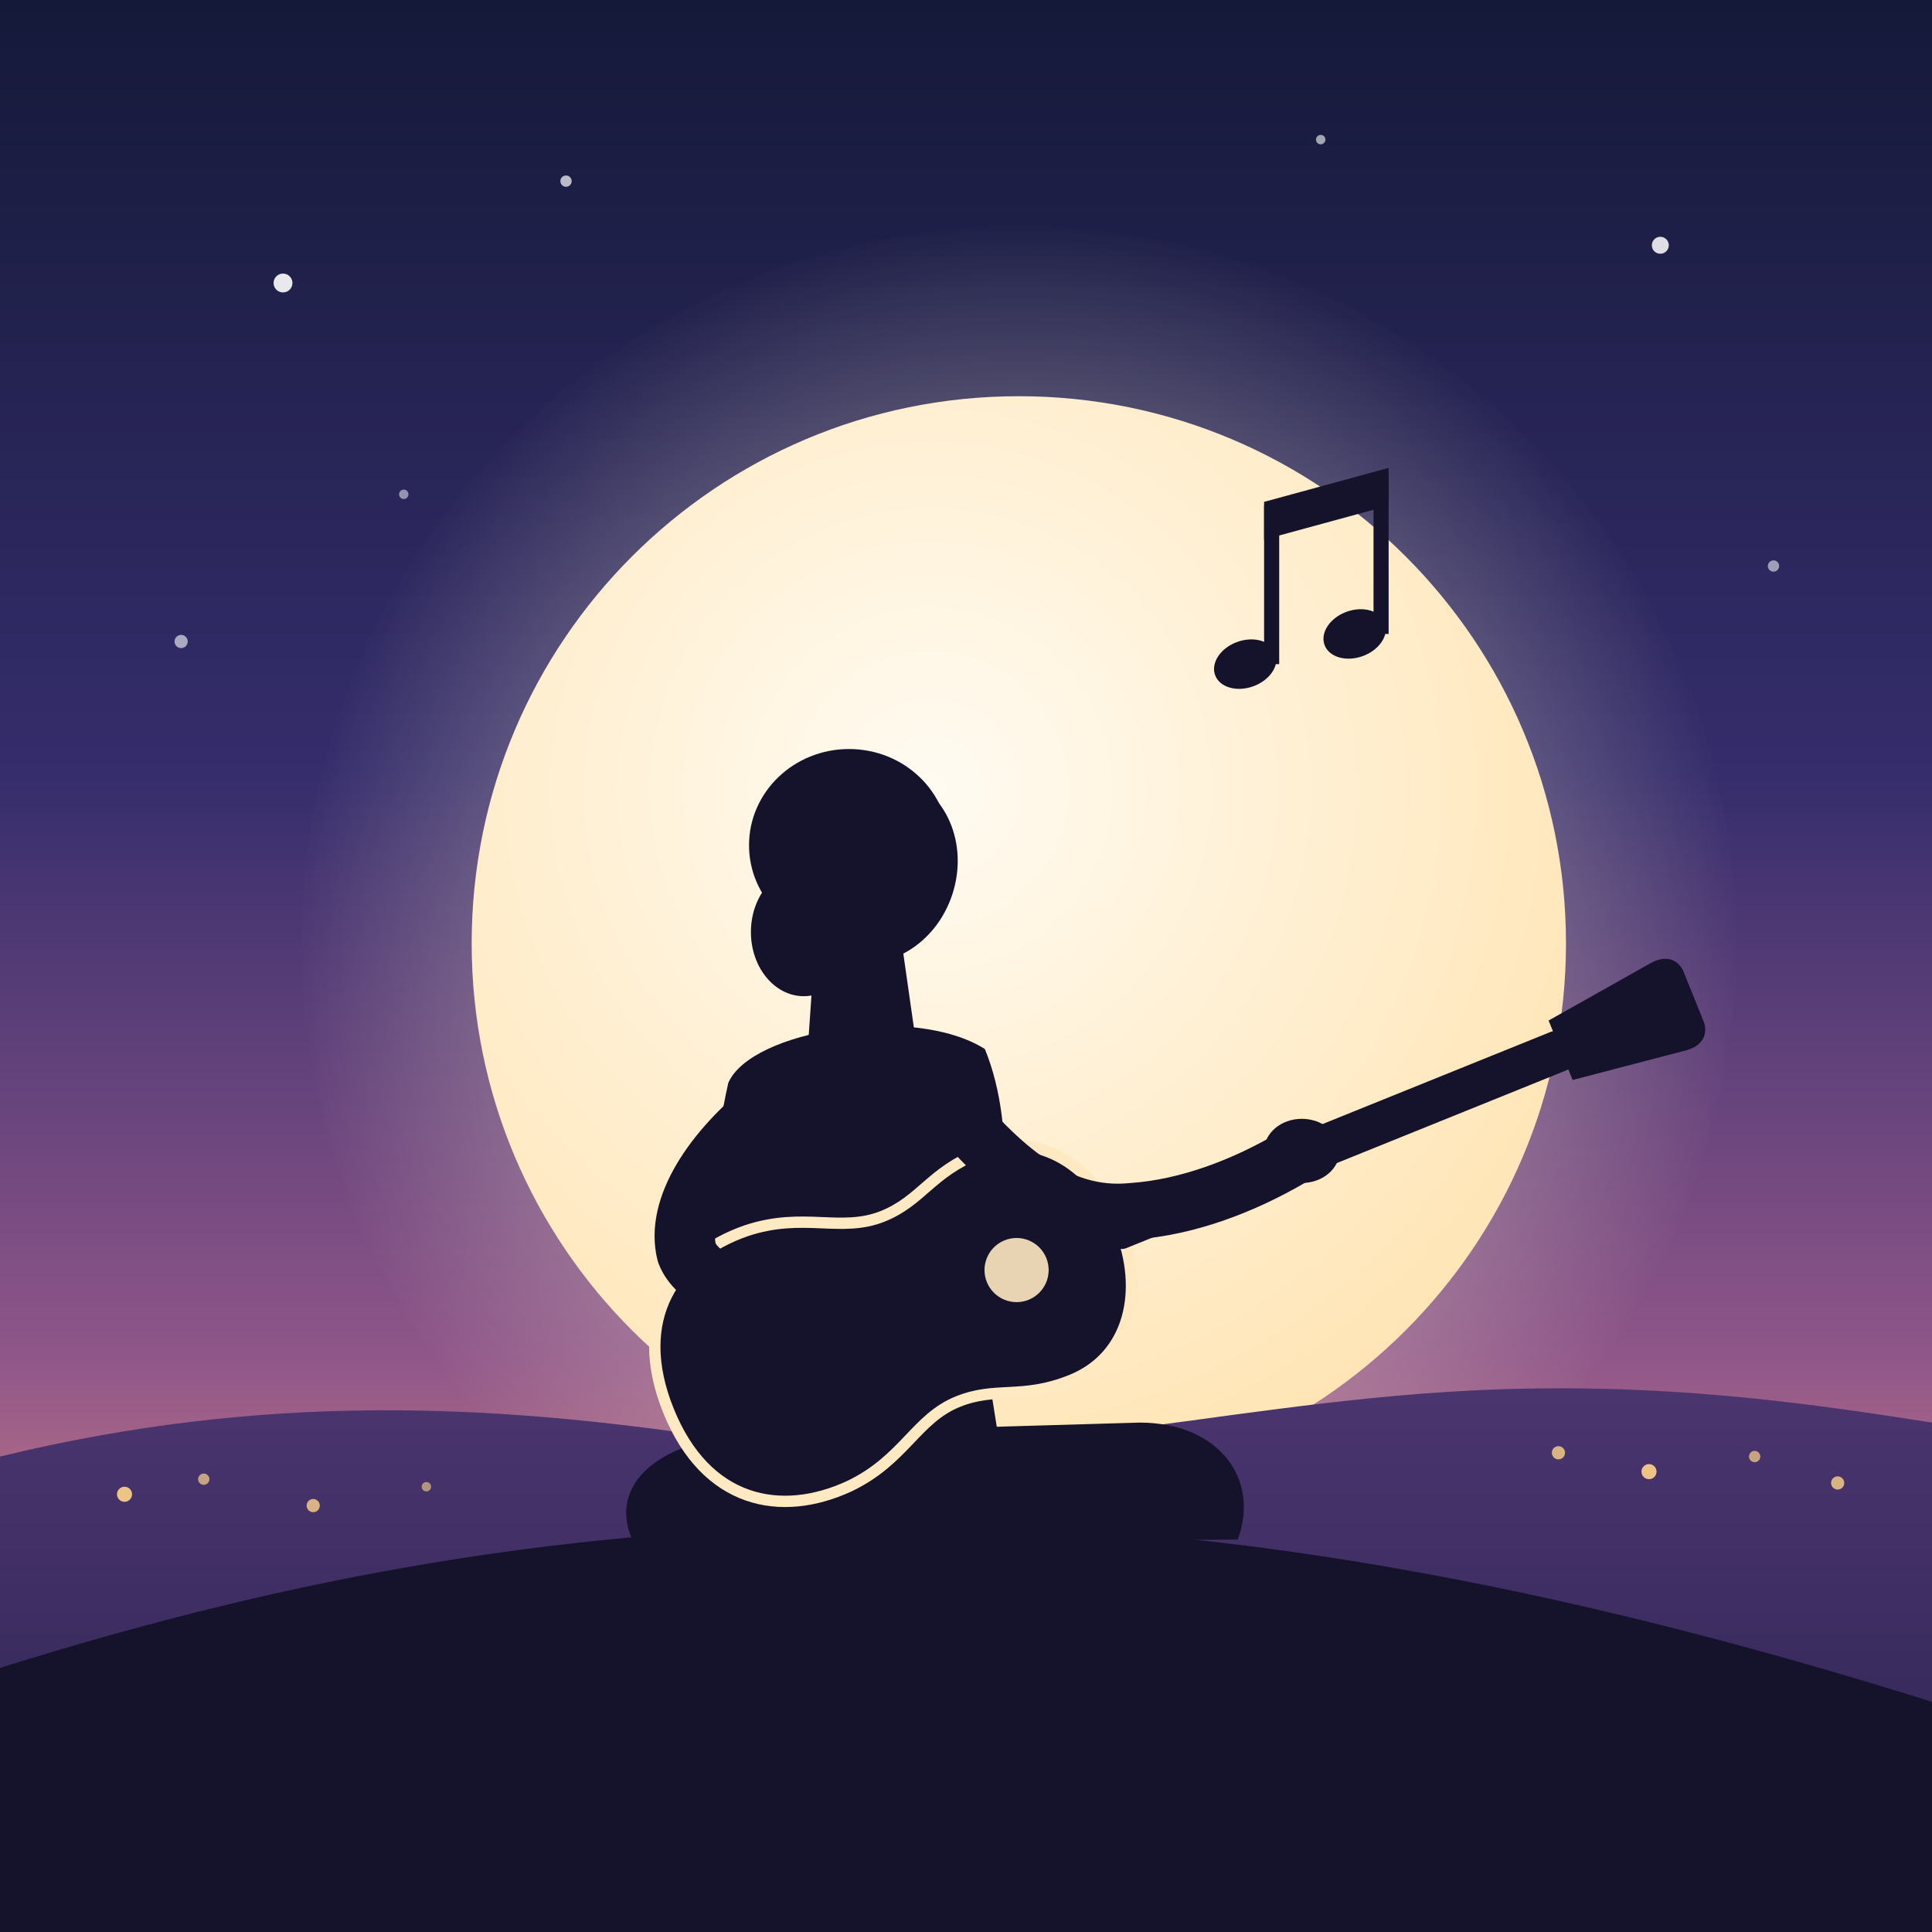
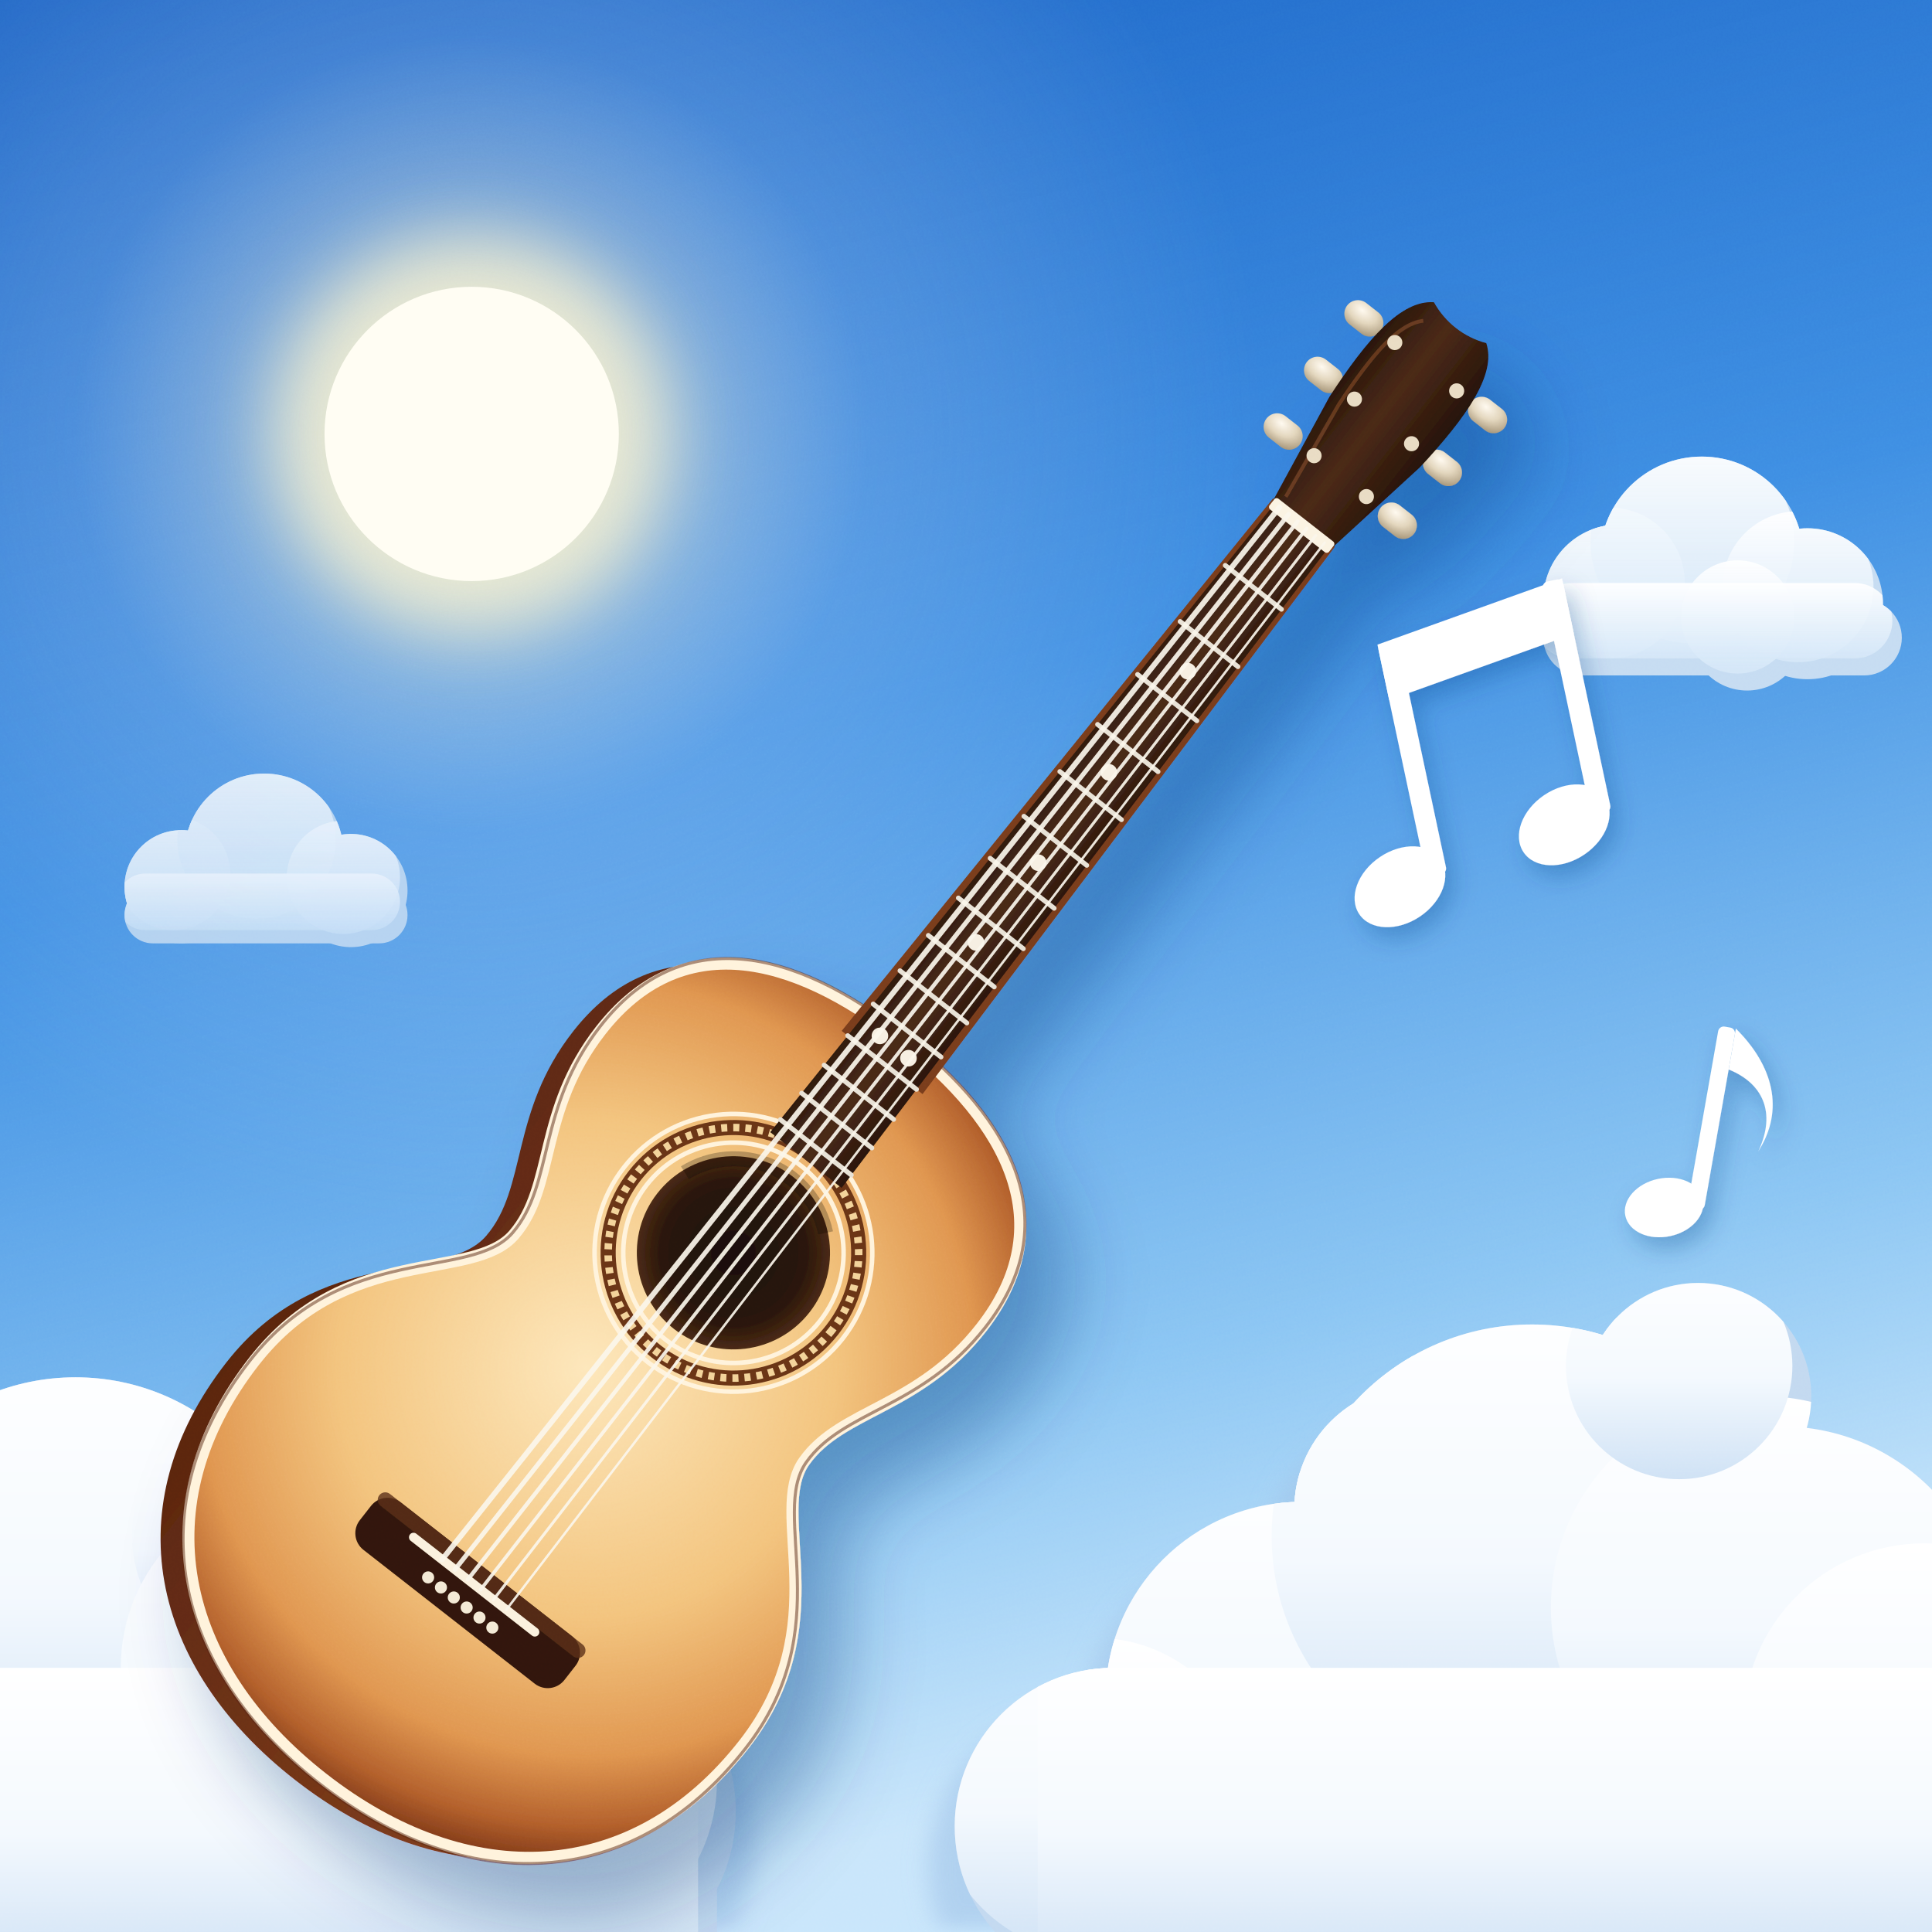
<svg xmlns="http://www.w3.org/2000/svg" viewBox="0 0 1024 1024" width="1024" height="1024">
  <defs>
-     <linearGradient id="sky" x1="0" y1="0" x2="0" y2="1">
-       <stop offset="0" stop-color="#141938" />
-       <stop offset="0.4" stop-color="#352d6c" />
-       <stop offset="0.7" stop-color="#8f5689" />
-       <stop offset="0.88" stop-color="#df8a84" />
-       <stop offset="1" stop-color="#f2b081" />
-     </linearGradient>
-     <radialGradient id="glow" cx="0.5" cy="0.5" r="0.5">
-       <stop offset="0.56" stop-color="#fff3d6" stop-opacity="0.34" />
-       <stop offset="1" stop-color="#fff3d6" stop-opacity="0" />
-     </radialGradient>
-     <radialGradient id="moon" cx="0.42" cy="0.36" r="0.72">
-       <stop offset="0" stop-color="#fffbf2" />
-       <stop offset="1" stop-color="#ffe3b0" />
-     </radialGradient>
-     <linearGradient id="far" x1="0" y1="0" x2="0" y2="1">
-       <stop offset="0" stop-color="#4b356f" />
-       <stop offset="1" stop-color="#2b2350" />
-     </linearGradient>
+     <linearGradient id="sky" x1="0" y1="0" x2="0.25" y2="1">
+       <stop offset="0" stop-color="#1a62c4" />
+       <stop offset="0.45" stop-color="#3f8fe3" />
+       <stop offset="0.8" stop-color="#8cc6f3" />
+       <stop offset="1" stop-color="#c9e6fb" />
+     </linearGradient>
+     <radialGradient id="sunGlow" cx="250" cy="230" r="420" gradientUnits="userSpaceOnUse">
+       <stop offset="0" stop-color="#fffbe8" stop-opacity="0.95" />
+       <stop offset="0.18" stop-color="#fff4d0" stop-opacity="0.55" />
+       <stop offset="0.5" stop-color="#e6f3ff" stop-opacity="0.18" />
+       <stop offset="1" stop-color="#e6f3ff" stop-opacity="0" />
+     </radialGradient>
+     <linearGradient id="cloudNear" x1="0" y1="0" x2="0" y2="1">
+       <stop offset="0" stop-color="#ffffff" />
+       <stop offset="0.55" stop-color="#f4f9fe" />
+       <stop offset="1" stop-color="#cfe2f5" />
+     </linearGradient>
+     <linearGradient id="cloudFar" x1="0" y1="0" x2="0" y2="1">
+       <stop offset="0" stop-color="#ffffff" stop-opacity="0.95" />
+       <stop offset="1" stop-color="#d7e9f9" stop-opacity="0.8" />
+     </linearGradient>
+     <radialGradient id="top" cx="-30" cy="10" r="330" gradientUnits="userSpaceOnUse">
+       <stop offset="0" stop-color="#fde7bb" />
+       <stop offset="0.5" stop-color="#f3c47e" />
+       <stop offset="0.78" stop-color="#e09650" />
+       <stop offset="0.92" stop-color="#b3602c" />
+       <stop offset="1" stop-color="#7e3818" />
+     </radialGradient>
+     <linearGradient id="side" x1="0" y1="0" x2="1" y2="0">
+       <stop offset="0" stop-color="#5a2610" />
+       <stop offset="1" stop-color="#8a4420" />
+     </linearGradient>
+     <radialGradient id="hole" cx="0" cy="-110" r="64" gradientUnits="userSpaceOnUse">
+       <stop offset="0" stop-color="#1b0f07" />
+       <stop offset="0.75" stop-color="#2a170b" />
+       <stop offset="1" stop-color="#4a2a15" />
+     </radialGradient>
+     <linearGradient id="board" x1="0" y1="0" x2="1" y2="0">
+       <stop offset="0" stop-color="#2e190e" />
+       <stop offset="0.5" stop-color="#4a2a18" />
+       <stop offset="1" stop-color="#2a160c" />
+     </linearGradient>
+     <linearGradient id="head" x1="0" y1="0" x2="1" y2="0">
+       <stop offset="0" stop-color="#2a170c" />
+       <stop offset="0.45" stop-color="#4b2a17" />
+       <stop offset="1" stop-color="#26140a" />
+     </linearGradient>
+     <radialGradient id="peg" cx="0.35" cy="0.3" r="0.8">
+       <stop offset="0" stop-color="#fffaf0" />
+       <stop offset="0.5" stop-color="#e3d6bd" />
+       <stop offset="1" stop-color="#a8977a" />
+     </radialGradient>
+     <radialGradient id="sheen" cx="-70" cy="-40" r="210" gradientUnits="userSpaceOnUse">
+       <stop offset="0" stop-color="#ffffff" stop-opacity="0.55" />
+       <stop offset="1" stop-color="#ffffff" stop-opacity="0" />
+     </radialGradient>
+     <path id="bodyShape" d="M0 -290 C 92 -290 160 -258 160 -172 C 160 -104 120 -72 122 -30 C 124 12 206 42 206 142 C 206 262 122 332 0 332 C -122 332 -206 262 -206 142 C -206 42 -124 12 -122 -30 C -120 -72 -160 -104 -160 -172 C -160 -258 -92 -290 0 -290 Z" />
+     <clipPath id="bodyClip" />
+     <g id="cf1">
+       <circle cx="858" cy="318" r="40" />
+       <circle cx="902" cy="296" r="54" />
+       <circle cx="958" cy="320" r="40" />
+       <circle cx="926" cy="336" r="30" />
+       <rect x="818" y="318" width="190" height="40" rx="20" />
+     </g>
+     <g id="cf2">
+       <circle cx="96" cy="470" r="30" />
+       <circle cx="140" cy="452" r="42" />
+       <circle cx="186" cy="472" r="30" />
+       <rect x="66" y="470" width="150" height="30" rx="15" />
+     </g>
+     <g id="cn1">
+       <circle cx="40" cy="850" r="120" />
+       <circle cx="150" cy="830" r="70" />
+       <circle cx="170" cy="900" r="96" />
+       <circle cx="300" cy="960" r="90" />
+       <rect x="-40" y="900" width="420" height="160" />
+     </g>
+     <g id="cn2">
+       <circle cx="690" cy="900" r="104" />
+       <circle cx="752" cy="800" r="66" />
+       <circle cx="812" cy="830" r="128" />
+       <circle cx="944" cy="868" r="112" />
+       <circle cx="900" cy="740" r="60" />
+       <circle cx="590" cy="968" r="84" />
+       <circle cx="1030" cy="930" r="96" />
+       <rect x="560" y="900" width="500" height="160" />
+     </g>
+     <clipPath id="cf1c">
+       <circle cx="858" cy="318" r="40" />
+       <circle cx="902" cy="296" r="54" />
+       <circle cx="958" cy="320" r="40" />
+       <circle cx="926" cy="336" r="30" />
+       <rect x="818" y="318" width="190" height="40" rx="20" />
+     </clipPath>
+     <clipPath id="cf2c">
+       <circle cx="96" cy="470" r="30" />
+       <circle cx="140" cy="452" r="42" />
+       <circle cx="186" cy="472" r="30" />
+       <rect x="66" y="470" width="150" height="30" rx="15" />
+     </clipPath>
+     <clipPath id="cn1c">
+       <circle cx="40" cy="850" r="120" />
+       <circle cx="150" cy="830" r="70" />
+       <circle cx="170" cy="900" r="96" />
+       <circle cx="300" cy="960" r="90" />
+       <rect x="-40" y="900" width="420" height="160" />
+     </clipPath>
+     <clipPath id="cn2c">
+       <circle cx="690" cy="900" r="104" />
+       <circle cx="752" cy="800" r="66" />
+       <circle cx="812" cy="830" r="128" />
+       <circle cx="944" cy="868" r="112" />
+       <circle cx="900" cy="740" r="60" />
+       <circle cx="590" cy="968" r="84" />
+       <circle cx="1030" cy="930" r="96" />
+       <rect x="560" y="900" width="500" height="160" />
+     </clipPath>
+     <filter id="shadow" x="-30%" y="-30%" width="160%" height="160%">
+       <feGaussianBlur in="SourceAlpha" stdDeviation="20" />
+       <feOffset dx="22" dy="30" result="b" />
+       <feFlood flood-color="#0a3a7a" flood-opacity="0.38" />
+       <feComposite in2="b" operator="in" />
+       <feMerge>
+         <feMergeNode />
+         <feMergeNode in="SourceGraphic" />
+       </feMerge>
+     </filter>
+     <filter id="sunBlur" x="-50%" y="-50%" width="200%" height="200%">
+       <feGaussianBlur stdDeviation="18" />
+     </filter>
+     <filter id="soft" x="-20%" y="-20%" width="140%" height="140%">
+       <feGaussianBlur stdDeviation="6" />
+     </filter>
+     <filter id="noteShadow" x="-50%" y="-50%" width="200%" height="200%">
+       <feDropShadow dx="4" dy="6" stdDeviation="6" flood-color="#0b3f86" flood-opacity="0.3" />
+     </filter>
+     <filter id="grain" x="0" y="0" width="100%" height="100%">
+       <feTurbulence type="fractalNoise" baseFrequency="0.85" numOctaves="2" seed="7" />
+       <feColorMatrix type="saturate" values="0" />
+     </filter>
  </defs>
  <rect width="1024" height="1024" fill="url(#sky)" />
-   <g fill="#ffffff">
-     <circle cx="150" cy="150" r="5" opacity="0.9" />
-     <circle cx="300" cy="96" r="3" opacity="0.7" />
-     <circle cx="880" cy="130" r="4.5" opacity="0.85" />
-     <circle cx="940" cy="300" r="3" opacity="0.55" />
-     <circle cx="96" cy="340" r="3.5" opacity="0.6" />
-     <circle cx="700" cy="74" r="2.5" opacity="0.6" />
-     <circle cx="214" cy="262" r="2.5" opacity="0.5" />
-   </g>
-   <circle cx="540" cy="500" r="380" fill="url(#glow)" />
-   <circle cx="540" cy="500" r="290" fill="url(#moon)" />
-   <path d="M0 772 C 140 738 260 744 380 762 C 520 782 640 744 780 737 C 880 732 960 744 1024 754 L1024 1024 L0 1024 Z" fill="url(#far)" />
-   <g fill="#ffd38a">
-     <circle cx="66" cy="792" r="4" opacity="0.9" />
-     <circle cx="108" cy="784" r="3" opacity="0.7" />
-     <circle cx="166" cy="798" r="3.5" opacity="0.8" />
-     <circle cx="226" cy="788" r="2.5" opacity="0.6" />
-     <circle cx="826" cy="770" r="3.5" opacity="0.8" />
-     <circle cx="874" cy="780" r="4" opacity="0.9" />
-     <circle cx="930" cy="772" r="3" opacity="0.7" />
-     <circle cx="974" cy="786" r="3.5" opacity="0.8" />
-   </g>
-   <g fill="#15122c">
-     <path d="M0 884 C 160 834 300 810 470 808 C 640 806 820 838 1024 902 L1024 1024 L0 1024 Z" />
-     <ellipse cx="462" cy="460" rx="45" ry="51" transform="rotate(18 462 460)" />
-     <ellipse cx="450" cy="448" rx="53" ry="51" />
-     <ellipse cx="426" cy="494" rx="28" ry="34" />
-     <path d="M432 500 L 478 500 L 486 556 L 428 558 Z" />
-     <path d="M386 574 C 398 546 484 532 522 556 C 540 600 532 660 520 704 L 534 792 L 378 798 C 372 726 372 636 386 574 Z" />
-     <path d="M336 818 C 322 790 344 764 398 760 L 604 754 C 646 754 668 784 656 816 Z" />
-   </g>
-   <g transform="rotate(-22 460 705)">
-     <path d="M346 705 C 346 652 380 630 420 632 C 452 634 466 652 490 652 C 512 652 522 640 550 640 C 584 640 604 670 604 705 C 604 740 584 770 550 770 C 522 770 512 758 490 758 C 466 758 452 776 420 778 C 380 780 346 758 346 705 Z" fill="#15122c" stroke="#ffe9c2" stroke-width="6" />
-     <circle cx="545" cy="705" r="17" fill="#ffe9c2" opacity="0.9" />
-     <rect x="598" y="694" width="262" height="22" rx="5" fill="#15122c" />
-     <path d="M856 688 L 918 680 C 927 679 932 684 932 691 L 932 719 C 932 726 927 731 918 730 L 856 722 Z" fill="#15122c" />
-   </g>
-   <g fill="none" stroke="#15122c" stroke-linecap="round" stroke-linejoin="round">
-     <path d="M500 582 C 530 618 560 646 600 642 C 630 640 660 628 684 614" stroke-width="30" />
-     <path d="M408 586 C 378 610 358 640 364 664 C 374 690 440 700 500 686" stroke-width="32" />
-   </g>
-   <ellipse cx="690" cy="610" rx="20" ry="17" fill="#15122c" />
-   <g fill="#15122c">
-     <ellipse cx="660" cy="352" rx="17" ry="12.5" transform="rotate(-20 660 352)" />
-     <ellipse cx="718" cy="336" rx="17" ry="12.5" transform="rotate(-20 718 336)" />
-     <rect x="670" y="268" width="8" height="84" />
-     <rect x="728" y="252" width="8" height="84" />
-     <path d="M670 266 L 736 248 L 736 268 L 670 286 Z" />
-   </g>
+   <rect width="1024" height="1024" fill="url(#sunGlow)" />
+   <circle cx="250" cy="230" r="104" fill="#fff6d2" opacity="0.75" filter="url(#sunBlur)" />
+   <circle cx="250" cy="230" r="78" fill="#fffdf3" />
+   <use href="#cf1" fill="#c6dcf2" />
+   <g clip-path="url(#cf1c)">
+     <use href="#cf1" fill="url(#cloudFar)" transform="translate(-5 -9)" />
+   </g>
+   <g opacity="0.85">
+     <use href="#cf2" fill="#c6dcf2" />
+     <g clip-path="url(#cf2c)">
+       <use href="#cf2" fill="url(#cloudFar)" transform="translate(-4 -7)" />
+     </g>
+   </g>
+   <use href="#cn1" fill="#9fc2e8" opacity="0.55" transform="translate(10 18)" filter="url(#soft)" />
+   <use href="#cn1" fill="#c3d9f0" />
+   <g clip-path="url(#cn1c)">
+     <use href="#cn1" fill="url(#cloudNear)" transform="translate(-10 -16)" />
+   </g>
+   <g filter="url(#shadow)">
+     <g transform="translate(470 560) rotate(38) scale(0.8) translate(0 275)">
+       <use href="#bodyShape" fill="url(#side)" transform="translate(-14 12)" />
+       <use href="#bodyShape" fill="url(#top)" />
+       <g clip-path="url(#bodyClip)">
+         <g stroke="#b06a32" stroke-width="1.6" opacity="0.18">
+           <line x1="-150" y1="-300" x2="-150" y2="340" />
+           <line x1="-118" y1="-300" x2="-118" y2="340" />
+           <line x1="-92" y1="-300" x2="-92" y2="340" />
+           <line x1="-64" y1="-300" x2="-64" y2="340" />
+           <line x1="-40" y1="-300" x2="-40" y2="340" />
+           <line x1="-14" y1="-300" x2="-14" y2="340" />
+           <line x1="12" y1="-300" x2="12" y2="340" />
+           <line x1="40" y1="-300" x2="40" y2="340" />
+           <line x1="70" y1="-300" x2="70" y2="340" />
+           <line x1="98" y1="-300" x2="98" y2="340" />
+           <line x1="128" y1="-300" x2="128" y2="340" />
+           <line x1="160" y1="-300" x2="160" y2="340" />
+         </g>
+         <rect x="-220" y="-300" width="440" height="640" fill="url(#sheen)" />
+       </g>
+       <use href="#bodyShape" fill="none" stroke="#fff3dc" stroke-width="8" />
+       <use href="#bodyShape" fill="none" stroke="#5a2610" stroke-width="2" transform="scale(1.012)" opacity="0.5" />
+       <circle cx="0" cy="-110" r="92" fill="none" stroke="#fff3dc" stroke-width="3" />
+       <circle cx="0" cy="-110" r="83" fill="none" stroke="#6b3418" stroke-width="10" />
+       <circle cx="0" cy="-110" r="83" fill="none" stroke="#f3d39a" stroke-width="5" stroke-dasharray="4 4" />
+       <circle cx="0" cy="-110" r="73" fill="none" stroke="#fff3dc" stroke-width="3" />
+       <circle cx="0" cy="-110" r="64" fill="url(#hole)" />
+       <path d="M-58 -132 A 62 62 0 0 1 40 -158" fill="none" stroke="#000" stroke-width="10" opacity="0.25" />
+       <rect x="-86" y="156" width="172" height="40" rx="14" fill="#33190c" />
+       <rect x="-86" y="156" width="172" height="10" rx="5" fill="#5a3019" opacity="0.8" />
+       <rect x="-54" y="166" width="108" height="6" rx="3" fill="#fbf1de" />
+       <g fill="#f4ead6">
+         <circle cx="-27" cy="184" r="4" />
+         <circle cx="-16.2" cy="184" r="4" />
+         <circle cx="-5.4" cy="184" r="4" />
+         <circle cx="5.4" cy="184" r="4" />
+         <circle cx="16.2" cy="184" r="4" />
+         <circle cx="27" cy="184" r="4" />
+       </g>
+       <path d="M-26 -724 L 26 -724 L 34 -270 L -34 -270 Z" fill="#7a3d1c" />
+       <path d="M-23 -722 L 23 -722 L 30 -188 L -30 -188 Z" fill="url(#board)" />
+       <g stroke="#e8e2d6" stroke-width="3.2" stroke-linecap="round">
+         <line x1="-23.6" y1="-669.5" x2="23.6" y2="-669.5" />
+         <line x1="-24.3" y1="-621.8" x2="24.3" y2="-621.8" />
+         <line x1="-24.9" y1="-576.8" x2="24.9" y2="-576.8" />
+         <line x1="-25.4" y1="-534.4" x2="25.4" y2="-534.4" />
+         <line x1="-25.9" y1="-494.4" x2="25.9" y2="-494.4" />
+         <line x1="-26.4" y1="-456.4" x2="26.4" y2="-456.4" />
+         <line x1="-26.9" y1="-420.7" x2="26.9" y2="-420.7" />
+         <line x1="-27.3" y1="-387" x2="27.3" y2="-387" />
+         <line x1="-27.7" y1="-355.2" x2="27.7" y2="-355.2" />
+         <line x1="-28.1" y1="-325.2" x2="28.1" y2="-325.2" />
+         <line x1="-28.5" y1="-296.9" x2="28.5" y2="-296.9" />
+         <line x1="-28.9" y1="-270" x2="28.9" y2="-270" />
+         <line x1="-29.2" y1="-245" x2="29.2" y2="-245" />
+         <line x1="-29.5" y1="-221.2" x2="29.5" y2="-221.2" />
+         <line x1="-29.8" y1="-198.7" x2="29.8" y2="-198.7" />
+       </g>
+       <g fill="#f6efe2">
+         <circle cx="0" cy="-599" r="5.5" />
+         <circle cx="0" cy="-514" r="5.5" />
+         <circle cx="0" cy="-438" r="5.5" />
+         <circle cx="0" cy="-371" r="5.5" />
+         <circle cx="-12" cy="-283" r="5.5" />
+         <circle cx="12" cy="-283" r="5.5" />
+       </g>
+       <g fill="url(#peg)">
+         <rect x="-62" y="-772" width="28" height="18" rx="9" />
+         <rect x="34" y="-772" width="28" height="18" rx="9" />
+         <rect x="-64" y="-818" width="28" height="18" rx="9" />
+         <rect x="36" y="-818" width="28" height="18" rx="9" />
+         <rect x="-66" y="-864" width="28" height="18" rx="9" />
+         <rect x="38" y="-864" width="28" height="18" rx="9" />
+       </g>
+       <path d="M-25 -722 L -38 -800 C -42 -846 -40 -880 -22 -892 C -8 -886 8 -886 22 -892 C 40 -880 42 -846 38 -800 L 25 -722 Z" fill="url(#head)" />
+       <path d="M-20 -730 L -30 -800 C -33 -840 -32 -866 -20 -878" fill="none" stroke="#7a4626" stroke-width="2.5" opacity="0.7" />
+       <g fill="#e9dcc4">
+         <circle cx="-22" cy="-763" r="5" />
+         <circle cx="22" cy="-763" r="5" />
+         <circle cx="-24" cy="-809" r="5" />
+         <circle cx="24" cy="-809" r="5" />
+         <circle cx="-26" cy="-855" r="5" />
+         <circle cx="26" cy="-855" r="5" />
+       </g>
+       <rect x="-25" y="-726" width="50" height="9" rx="2" fill="#fbf3e2" />
+       <g stroke="#fbf6ec" stroke-linecap="round" opacity="0.92">
+         <line x1="-19" y1="-722" x2="-27" y2="169" stroke-width="3.6" />
+         <line x1="-11.4" y1="-722" x2="-16.2" y2="169" stroke-width="3.1" />
+         <line x1="-3.8" y1="-722" x2="-5.4" y2="169" stroke-width="2.7" />
+         <line x1="3.8" y1="-722" x2="5.4" y2="169" stroke-width="2.3" />
+         <line x1="11.4" y1="-722" x2="16.2" y2="169" stroke-width="1.9" />
+         <line x1="19" y1="-722" x2="27" y2="169" stroke-width="1.6" />
+       </g>
+     </g>
+   </g>
+   <use href="#cn2" fill="#9fc2e8" opacity="0.6" transform="translate(-14 22)" filter="url(#soft)" />
+   <use href="#cn2" fill="#c3d9f0" />
+   <g clip-path="url(#cn2c)">
+     <use href="#cn2" fill="url(#cloudNear)" transform="translate(-10 -16)" />
+   </g>
+   <g fill="#ffffff" filter="url(#noteShadow)">
+     <g transform="translate(742 470) rotate(-12)">
+       <ellipse cx="0" cy="0" rx="26" ry="19" transform="rotate(-22)" />
+       <ellipse cx="92" cy="-14" rx="26" ry="19" transform="rotate(-22 92 -14)" />
+       <rect x="15" y="-128" width="11" height="126" rx="3" />
+       <rect x="107" y="-142" width="11" height="126" rx="3" />
+       <path d="M15 -128 L 118 -142 L 118 -112 L 15 -98 Z" />
+     </g>
+     <g transform="translate(882 640) rotate(10)">
+       <ellipse cx="0" cy="0" rx="21" ry="15.5" transform="rotate(-22)" />
+       <rect x="12" y="-100" width="9" height="98" rx="3" />
+       <path d="M21 -100 C 44 -84 54 -62 44 -38 C 50 -60 40 -74 21 -78 Z" />
+     </g>
+   </g>
+   <rect width="1024" height="1024" filter="url(#grain)" opacity="0.06" style="mix-blend-mode:overlay" />
</svg>
